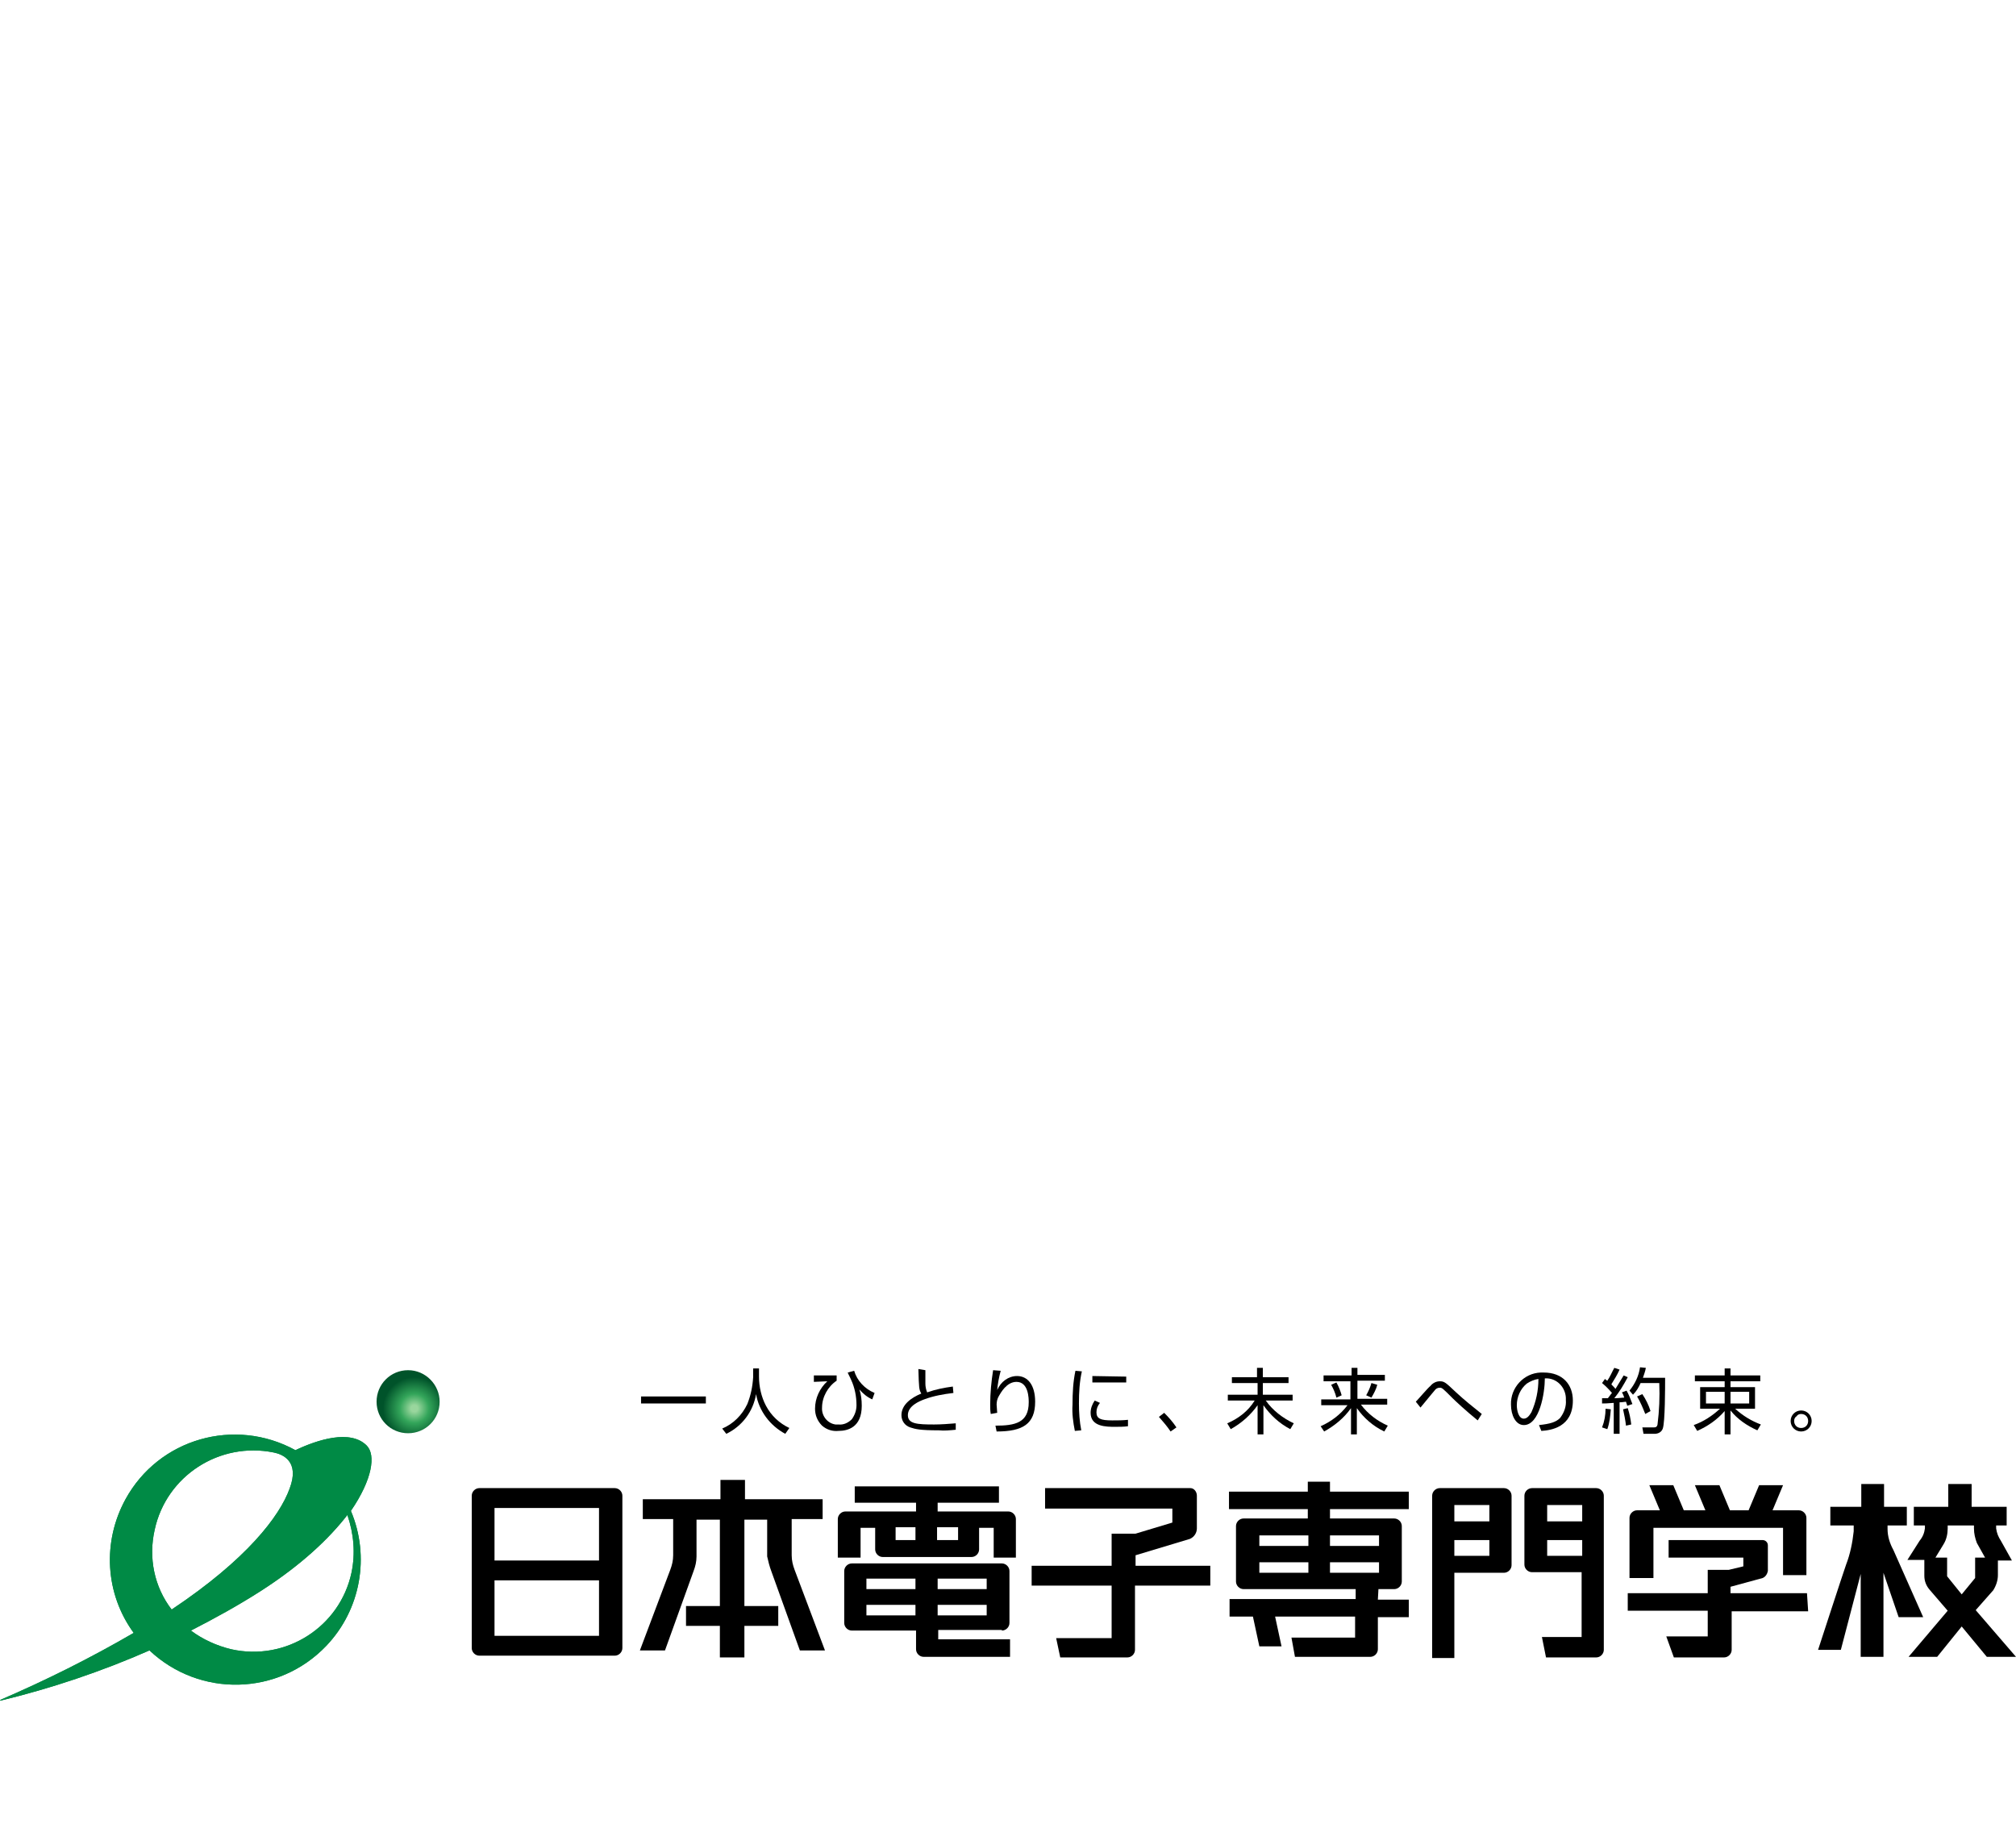
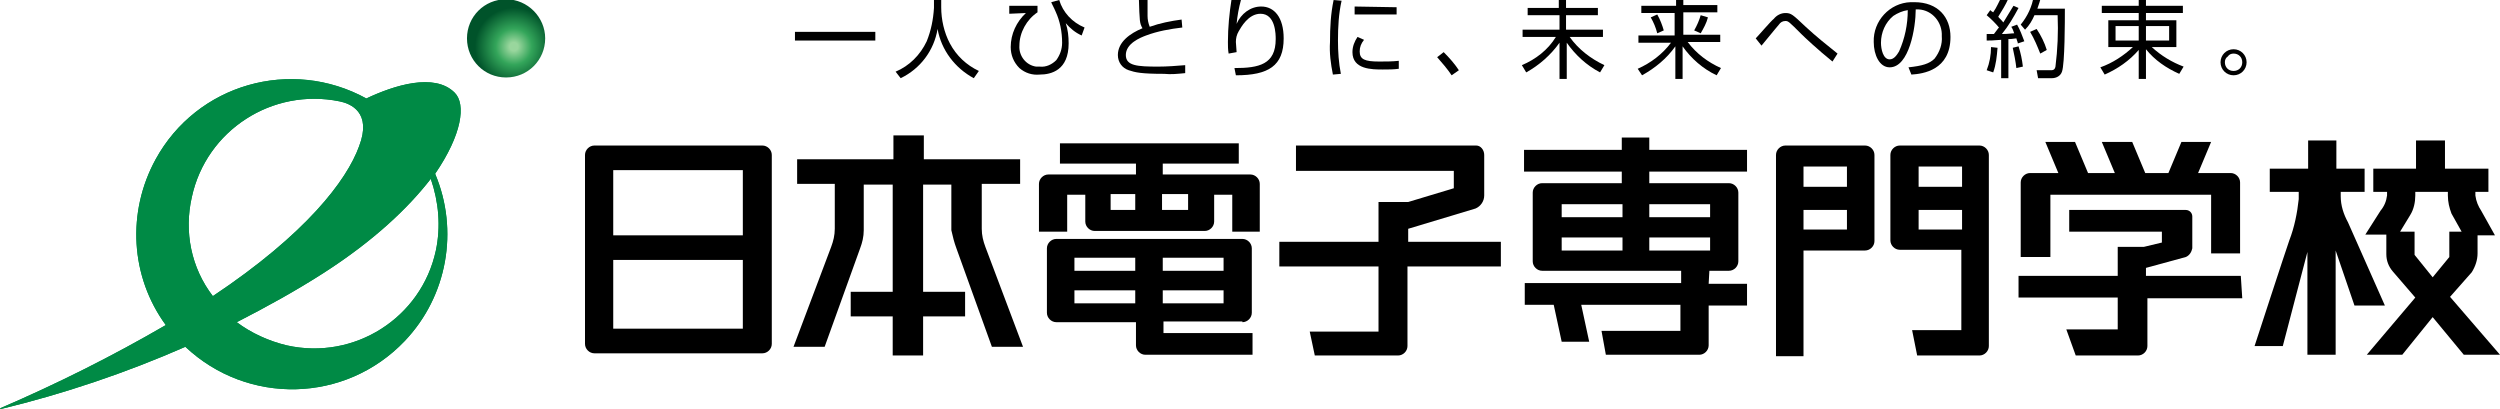
- <svg xmlns="http://www.w3.org/2000/svg" xmlns:xlink="http://www.w3.org/1999/xlink" version="1.1" id="圖層_1" x="0px" y="0px" viewBox="0 0 345.3 313.1" style="enable-background:new 0 0 345.3 313.1;" xml:space="preserve">
+ <svg xmlns="http://www.w3.org/2000/svg" xmlns:xlink="http://www.w3.org/1999/xlink" version="1.1" id="圖層_1" x="0px" y="0px" viewBox="0 0 345.3 56.4" style="enable-background:new 0 0 345.3 56.4;" xml:space="preserve">
  <style type="text/css">
	.st0{fill:#008A45;}
	.st1{clip-path:url(#SVGID_2_);}
	.st2{fill:url(#長方形_106_1_);}
	.st3{fill:none;}
</style>
  <g id="グループ化_47" transform="translate(0 0)">
    <g id="グループ化_45" transform="translate(0 0)">
      <g id="グループ化_40">
-         <path id="パス_179" d="M82.1,254.9c-0.7,0-1.3,0.6-1.3,1.3v26.1c0,0.7,0.6,1.3,1.3,1.3h23.2c0.7,0,1.3-0.6,1.3-1.3v-26.1     c0-0.7-0.6-1.3-1.3-1.3L82.1,254.9z M102.6,280.2H84.7v-9.5h17.9L102.6,280.2z M102.6,267.3H84.7v-9h17.9L102.6,267.3z" />
-         <path id="パス_180" d="M132.1,269.1l4.9,13.6h4.3l-5.2-13.8c-0.3-0.8-0.5-1.6-0.5-2.5v-6.2h5.3v-3.4h-13.3v-3.3h-4.2v3.3h-13.3     v3.4h5.2v6.2c0,0.9-0.2,1.7-0.5,2.5l-5.2,13.8h4.3l4.9-13.6c0.3-0.8,0.5-1.6,0.5-2.5v-6.3h4v14.8h-5.8v3.4h5.8v5.4h4.2v-5.4h5.8     v-3.4h-5.8v-14.8h3.9v6.3C131.6,267.5,131.8,268.3,132.1,269.1L132.1,269.1z" />
-         <path id="パス_181" d="M172.7,258.9h-12.1v-1.5h10.5v-2.8h-24.7v2.8h10.5v1.5h-12.1c-0.7,0-1.3,0.6-1.3,1.3l0,0v6.6h3.9v-5.1     h2.5v3.7c0,0.7,0.6,1.3,1.3,1.3h15.2c0.7,0,1.3-0.6,1.3-1.3v-3.7h2.5v5.1h3.8v-6.6C174,259.5,173.4,258.9,172.7,258.9     L172.7,258.9z M153.4,261.6h3.4v2.2h-3.4V261.6z M164.1,263.8h-3.6v-2.2h3.6V263.8z" />
-         <path id="パス_182" d="M171.6,279.3c0.7,0,1.3-0.6,1.3-1.3v-8.9c0-0.7-0.6-1.3-1.3-1.3h-25.7c-0.7,0-1.3,0.6-1.3,1.3v8.9     c0,0.7,0.6,1.3,1.3,1.3h11v3.2c0,0.7,0.6,1.3,1.3,1.3h14.8v-3h-12.3v-1.6H171.6z M160.6,270.4h8.4v1.8h-8.4V270.4z M160.6,274.9     h8.4v1.8h-8.4V274.9z M148.4,270.4h8.4v1.8h-8.4V270.4z M148.4,276.7v-1.8h8.4v1.8H148.4z" />
-         <path id="パス_183" d="M207.4,268.2h-12.9v-1.8l9.3-2.8c0.7-0.3,1.2-1,1.2-1.8v-5.6c0-0.7-0.5-1.3-1.1-1.3c0,0-0.1,0-0.1,0H179     v3.5h21.8v2.4l-6.3,1.9h-4.1v5.5h-13.7v3.4h13.7v9l-9.5,0l0.7,3.3h11.5c0.7,0,1.3-0.6,1.3-1.3v-11h12.9V268.2z" />
-         <path id="パス_184" d="M236.1,272.2h2.7c0.7,0,1.3-0.6,1.3-1.3v-9.5c0-0.7-0.6-1.3-1.3-1.3h-11v-1.6h13.5v-3h-13.5v-1.7H224     v1.7h-13.5v3H224v1.6h-11c-0.7,0-1.3,0.6-1.3,1.3v9.5c0,0.7,0.6,1.3,1.3,1.3h19.2v1.7h-21.6v3h4l1.1,5.1h3.8l-1.1-5.1h13.7v3.6     h-10.9l0.6,3.3h12.9c0.7,0,1.3-0.6,1.3-1.3V277h5.3v-3h-5.3L236.1,272.2z M224.1,269.4h-8.4v-1.8h8.4V269.4z M224.1,264.8h-8.4     V263h8.4V264.8z M227.8,263h8.4v1.8h-8.4V263z M227.8,267.6h8.4v1.8h-8.4V267.6z" />
-         <path id="パス_185" d="M249.1,283.9v-14.5h8.5c0.7,0,1.3-0.6,1.3-1.3v-11.9c0-0.7-0.6-1.3-1.3-1.3h-11c-0.7,0-1.3,0.6-1.3,1.3     v27.8H249.1z M255.1,266.5h-6v-2.7h6V266.5z M255.1,260.6h-6v-2.8h6V260.6z" />
-         <path id="パス_186" d="M264.8,283.9h8.6c0.7,0,1.3-0.6,1.3-1.3c0,0,0,0,0,0v-26.4c0-0.7-0.6-1.3-1.3-1.3c0,0,0,0,0,0h-11     c-0.7,0-1.3,0.6-1.3,1.3V268c0,0.7,0.6,1.3,1.3,1.3h8.5v11.1h-6.8L264.8,283.9z M271,266.5h-6v-2.7h6V266.5z M271,260.6h-6v-2.8     h6V260.6z" />
-         <path id="パス_187" d="M309.5,272.9h-13.1v-1.1l5.5-1.5c0.5-0.2,0.8-0.7,0.9-1.2v-4.4c0-0.5-0.4-0.9-0.9-0.9h-16.1v3h12.8v1.5     l-2.5,0.6h-3.6v4h-13.7v3h13.7v4.4h-7.1l1.3,3.6h8.6c0.7,0,1.3-0.6,1.3-1.3v-6.6h13.1L309.5,272.9z" />
-         <path id="パス_188" d="M308.1,258.7h-4.5l1.8-4.3h-4.1l-1.8,4.3h-3.2l-1.8-4.3h-4.2l1.8,4.3h-3.7l-1.8-4.3h-4.1l1.8,4.3h-3.9     c-0.7,0-1.3,0.6-1.3,1.3c0,0,0,0,0,0v10.3h4.1v-8.6h22.2v8.1h4V260C309.4,259.3,308.8,258.7,308.1,258.7L308.1,258.7z" />
-         <path id="パス_189" d="M329.4,277l-5.1-11.5c-0.6-1.1-1-2.3-1-3.6v-0.6h3.3v-3.2h-3.9v-3.9h-3.9v3.9h-5.3v3.2h4v1     c-0.2,1.9-0.6,3.9-1.3,5.7c-0.5,1.4-4.8,14.6-4.8,14.6h3.9l3.4-13v14.2h3.9v-14.4l2.6,7.6H329.4z" />
-         <path id="パス_190" d="M342.7,263.9c-0.4-0.6-0.7-1.3-0.8-2.1v-0.5h1.8v-3.2h-6v-3.9h-4v3.9h-5.9v3.2h1.9v0.5     c-0.1,0.8-0.4,1.5-0.9,2.1l-2.1,3.3h2.9v2.7c0,0.9,0.3,1.7,0.9,2.4l3.1,3.6l-6.7,7.9h4.9l4.2-5.2l4.3,5.2h5l-6.9-8l3-3.4     c0.5-0.8,0.8-1.7,0.8-2.6l0-2.5h2.4L342.7,263.9z M333.5,270v-3.2h-2l1.4-2.3c0.5-0.8,0.7-1.8,0.7-2.7v-0.5h4.5v0.5     c0,0.9,0.2,1.7,0.5,2.5l1.4,2.5h-1.7v3.5l-2.3,2.8L333.5,270z" />
+         <path id="パス_179" d="M82.1,20.1c-0.7,0-1.3,0.6-1.3,1.3v26.1c0,0.7,0.6,1.3,1.3,1.3h23.2c0.7,0,1.3-0.6,1.3-1.3V21.4     c0-0.7-0.6-1.3-1.3-1.3L82.1,20.1z M102.6,45.4H84.7v-9.5h17.9V45.4z M102.6,32.5H84.7v-9h17.9V32.5z" />
+         <path id="パス_180" d="M132.1,34.3l4.9,13.6h4.3l-5.2-13.8c-0.3-0.8-0.5-1.6-0.5-2.5v-6.2h5.3V22h-13.3v-3.3h-4.2V22h-13.3v3.4     h5.2v6.2c0,0.9-0.2,1.7-0.5,2.5l-5.2,13.8h4.3l4.9-13.6c0.3-0.8,0.5-1.6,0.5-2.5v-6.3h4v14.8h-5.8v3.4h5.8v5.4h4.2v-5.4h5.8v-3.4     h-5.8V25.5h3.9v6.3C131.6,32.7,131.8,33.5,132.1,34.3L132.1,34.3z" />
+         <path id="パス_181" d="M172.7,24.1h-12.1v-1.5h10.5v-2.8h-24.7v2.8h10.5v1.5h-12.1c-0.7,0-1.3,0.6-1.3,1.3l0,0V32h3.9v-5.1h2.5     v3.7c0,0.7,0.6,1.3,1.3,1.3h15.2c0.7,0,1.3-0.6,1.3-1.3v-3.7h2.5V32h3.8v-6.6C174,24.7,173.4,24.1,172.7,24.1L172.7,24.1z      M153.4,26.8h3.4V29h-3.4V26.8z M164.1,29h-3.6v-2.2h3.6V29z" />
+         <path id="パス_182" d="M171.6,44.5c0.7,0,1.3-0.6,1.3-1.3v-8.9c0-0.7-0.6-1.3-1.3-1.3h-25.7c-0.7,0-1.3,0.6-1.3,1.3v8.9     c0,0.7,0.6,1.3,1.3,1.3h11v3.2c0,0.7,0.6,1.3,1.3,1.3H173v-3h-12.3v-1.6h10.9V44.5z M160.6,35.6h8.4v1.8h-8.4V35.6z M160.6,40.1     h8.4v1.8h-8.4V40.1z M148.4,35.6h8.4v1.8h-8.4V35.6z M148.4,41.9v-1.8h8.4v1.8H148.4z" />
+         <path id="パス_183" d="M207.4,33.4h-12.9v-1.8l9.3-2.8c0.7-0.3,1.2-1,1.2-1.8v-5.6c0-0.7-0.5-1.3-1.1-1.3h-0.1H179v3.5h21.8V26     l-6.3,1.9h-4.1v5.5h-13.7v3.4h13.7v9h-9.5l0.7,3.3h11.5c0.7,0,1.3-0.6,1.3-1.3v-11h12.9v-3.4H207.4z" />
+         <path id="パス_184" d="M236.1,37.4h2.7c0.7,0,1.3-0.6,1.3-1.3v-9.5c0-0.7-0.6-1.3-1.3-1.3h-11v-1.6h13.5v-3h-13.5V19H224v1.7     h-13.5v3H224v1.6h-11c-0.7,0-1.3,0.6-1.3,1.3v9.5c0,0.7,0.6,1.3,1.3,1.3h19.2v1.7h-21.6v3h4l1.1,5.1h3.8l-1.1-5.1h13.7v3.6h-10.9     l0.6,3.3h12.9c0.7,0,1.3-0.6,1.3-1.3v-5.5h5.3v-3H236L236.1,37.4z M224.1,34.6h-8.4v-1.8h8.4V34.6z M224.1,30h-8.4v-1.8h8.4V30z      M227.8,28.2h8.4V30h-8.4V28.2z M227.8,32.8h8.4v1.8h-8.4V32.8z" />
+         <path id="パス_185" d="M249.1,49.1V34.6h8.5c0.7,0,1.3-0.6,1.3-1.3V21.4c0-0.7-0.6-1.3-1.3-1.3h-11c-0.7,0-1.3,0.6-1.3,1.3     v27.8h3.8V49.1z M255.1,31.7h-6V29h6V31.7z M255.1,25.8h-6V23h6V25.8z" />
+         <path id="パス_186" d="M264.8,49.1h8.6c0.7,0,1.3-0.6,1.3-1.3l0,0V21.4c0-0.7-0.6-1.3-1.3-1.3l0,0h-11c-0.7,0-1.3,0.6-1.3,1.3     v11.8c0,0.7,0.6,1.3,1.3,1.3h8.5v11.1h-6.8L264.8,49.1z M271,31.7h-6V29h6V31.7z M271,25.8h-6V23h6V25.8z" />
+         <path id="パス_187" d="M309.5,38.1h-13.1V37l5.5-1.5c0.5-0.2,0.8-0.7,0.9-1.2v-4.4c0-0.5-0.4-0.9-0.9-0.9h-16.1v3h12.8v1.5     l-2.5,0.6h-3.6v4h-13.7v3h13.7v4.4h-7.1l1.3,3.6h8.6c0.7,0,1.3-0.6,1.3-1.3v-6.6h13.1L309.5,38.1z" />
+         <path id="パス_188" d="M308.1,23.9h-4.5l1.8-4.3h-4.1l-1.8,4.3h-3.2l-1.8-4.3h-4.2l1.8,4.3h-3.7l-1.8-4.3h-4.1l1.8,4.3h-3.9     c-0.7,0-1.3,0.6-1.3,1.3l0,0v10.3h4.1v-8.6h22.2V35h4v-9.8C309.4,24.5,308.8,23.9,308.1,23.9L308.1,23.9z" />
+         <path id="パス_189" d="M329.4,42.2l-5.1-11.5c-0.6-1.1-1-2.3-1-3.6v-0.6h3.3v-3.2h-3.9v-3.9h-3.9v3.9h-5.3v3.2h4v1     c-0.2,1.9-0.6,3.9-1.3,5.7c-0.5,1.4-4.8,14.6-4.8,14.6h3.9l3.4-13V49h3.9V34.6l2.6,7.6L329.4,42.2L329.4,42.2z" />
+         <path id="パス_190" d="M342.7,29.1c-0.4-0.6-0.7-1.3-0.8-2.1v-0.5h1.8v-3.2h-6v-3.9h-4v3.9h-5.9v3.2h1.9V27     c-0.1,0.8-0.4,1.5-0.9,2.1l-2.1,3.3h2.9v2.7c0,0.9,0.3,1.7,0.9,2.4l3.1,3.6l-6.7,7.9h4.9l4.2-5.2l4.3,5.2h5l-6.9-8l3-3.4     c0.5-0.8,0.8-1.7,0.8-2.6v-2.5h2.4L342.7,29.1z M333.5,35.2V32h-2l1.4-2.3c0.5-0.8,0.7-1.8,0.7-2.7v-0.5h4.5V27     c0,0.9,0.2,1.7,0.5,2.5L340,32h-1.7v3.5l-2.3,2.8L333.5,35.2z" />
      </g>
      <g id="グループ化_44">
-         <path id="パス_191" class="st0" d="M62.8,247.6c-2.8-2.8-8.4-1-12.2,0.8c-10.4-5.7-23.4-2-29.1,8.4c-4,7.3-3.5,16.2,1.4,22.9     c-7.4,4.3-15,8.1-22.9,11.5l0.1,0.1c8.7-2.1,17.3-5,25.5-8.6c8.6,8.1,22.1,7.8,30.3-0.8c5.9-6.2,7.5-15.3,4.2-23.1     C63.8,253.4,64.4,249.2,62.8,247.6 M26.5,262c2-9.2,11.1-15.1,20.4-13.2c1.5,0.3,4.5,1.5,2.7,6.2c-1.7,4.7-7.3,12.1-20.2,20.7     C26.4,271.8,25.4,266.8,26.5,262 M60.2,269.4c-2,9.3-11.3,15.2-20.6,13.1c-2.5-0.6-4.9-1.7-6.9-3.2c4.1-2.1,8.1-4.3,12-6.8     c7-4.5,11.7-9,14.8-13C60.6,262.7,60.9,266.1,60.2,269.4" />
+         <path id="パス_191" class="st0" d="M62.8,12.8c-2.8-2.8-8.4-1-12.2,0.8c-10.4-5.7-23.4-2-29.1,8.4c-4,7.3-3.5,16.2,1.4,22.9     C15.5,49.2,7.9,53,0,56.4l0.1,0.1c8.7-2.1,17.3-5,25.5-8.6c8.6,8.1,22.1,7.8,30.3-0.8c5.9-6.2,7.5-15.3,4.2-23.1     C63.8,18.6,64.4,14.4,62.8,12.8 M26.5,27.2c2-9.2,11.1-15.1,20.4-13.2c1.5,0.3,4.5,1.5,2.7,6.2c-1.7,4.7-7.3,12.1-20.2,20.7     C26.4,37,25.4,32,26.5,27.2 M60.2,34.6c-2,9.3-11.3,15.2-20.6,13.1c-2.5-0.6-4.9-1.7-6.9-3.2c4.1-2.1,8.1-4.3,12-6.8     c7-4.5,11.7-9,14.8-13C60.6,27.9,60.9,31.3,60.2,34.6" />
        <g id="グループ化_43">
          <g>
-             <defs>
-               <path id="SVGID_1_" d="M75.3,240.1c0,3-2.4,5.4-5.4,5.4c-3,0-5.4-2.4-5.4-5.4c0-3,2.4-5.4,5.4-5.4        C72.9,234.7,75.3,237.2,75.3,240.1C75.3,240.1,75.3,240.1,75.3,240.1z" />
-             </defs>
-             <clipPath id="SVGID_2_">
-               <use xlink:href="#SVGID_1_" style="overflow:visible;" />
-             </clipPath>
-             <g id="グループ化_42" class="st1">
-               <g id="グループ化_41">
-                 <radialGradient id="長方形_106_1_" cx="-461.332" cy="583.969" r="0.5" gradientTransform="matrix(10.8138 0 0 10.811 5059.723 -6072.06)" gradientUnits="userSpaceOnUse">
-                   <stop offset="0" style="stop-color:#99D69D" />
-                   <stop offset="0.107" style="stop-color:#99D69D" />
-                   <stop offset="0.461" style="stop-color:#33A55A" />
-                   <stop offset="0.994" style="stop-color:#00532A" />
-                   <stop offset="1" style="stop-color:#00532A" />
-                 </radialGradient>
-                 <rect id="長方形_106" x="64.5" y="234.7" class="st2" width="10.8" height="10.8" />
-                 <path id="パス_192" class="st3" d="M64.5,240.1c0,3,2.4,5.4,5.4,5.4c3,0,5.4-2.4,5.4-5.4s-2.4-5.4-5.4-5.4         c-1.4,0-2.8,0.6-3.8,1.6C65.1,237.3,64.5,238.7,64.5,240.1" />
+             <g>
+               <defs>
+                 <path id="SVGID_1_" d="M75.3,5.3c0,3-2.4,5.4-5.4,5.4s-5.4-2.4-5.4-5.4s2.4-5.4,5.4-5.4C72.9-0.1,75.3,2.4,75.3,5.3L75.3,5.3         z" />
+               </defs>
+               <clipPath id="SVGID_2_">
+                 <use xlink:href="#SVGID_1_" style="overflow:visible;" />
+               </clipPath>
+               <g id="グループ化_42" class="st1">
+                 <g id="グループ化_41">
+                   <radialGradient id="長方形_106_1_" cx="-923.262" cy="-297.674" r="0.5" gradientTransform="matrix(10.8138 0 0 -10.811 10054.947 -3211.721)" gradientUnits="userSpaceOnUse">
+                     <stop offset="0" style="stop-color:#99D69D" />
+                     <stop offset="0.107" style="stop-color:#99D69D" />
+                     <stop offset="0.461" style="stop-color:#33A55A" />
+                     <stop offset="0.994" style="stop-color:#00532A" />
+                     <stop offset="1" style="stop-color:#00532A" />
+                   </radialGradient>
+                   <rect id="長方形_106" x="64.5" y="-0.1" class="st2" width="10.8" height="10.8" />
+                   <path id="パス_192" class="st3" d="M64.5,5.3c0,3,2.4,5.4,5.4,5.4s5.4-2.4,5.4-5.4s-2.4-5.4-5.4-5.4          c-1.4,0-2.8,0.6-3.8,1.6C65.1,2.5,64.5,3.9,64.5,5.3" />
+                 </g>
              </g>
            </g>
          </g>
-           <path id="パス_194" class="st0" d="M62.8,247.6c-2.8-2.8-8.4-1-12.2,0.8c-10.4-5.7-23.4-2-29.1,8.4c-4,7.3-3.5,16.2,1.4,22.9      c-7.4,4.3-15,8.1-22.9,11.5l0.1,0.1c8.7-2.1,17.3-5,25.5-8.6c8.6,8.1,22.1,7.8,30.3-0.8c5.9-6.2,7.5-15.3,4.2-23.1      C63.8,253.4,64.4,249.2,62.8,247.6z M26.5,262c2-9.2,11.1-15.1,20.4-13.2c1.5,0.3,4.5,1.5,2.7,6.2c-1.7,4.7-7.3,12.1-20.2,20.7      C26.4,271.8,25.4,266.8,26.5,262z M60.2,269.4c-2,9.3-11.2,15.2-20.6,13.1c-2.5-0.6-4.9-1.7-6.9-3.2c4.1-2.1,8.1-4.3,12-6.8      c7-4.5,11.7-9,14.8-13C60.6,262.7,60.9,266.1,60.2,269.4L60.2,269.4z" />
+           <path id="パス_194" class="st0" d="M62.8,12.8c-2.8-2.8-8.4-1-12.2,0.8c-10.4-5.7-23.4-2-29.1,8.4c-4,7.3-3.5,16.2,1.4,22.9      C15.5,49.2,7.9,53,0,56.4l0.1,0.1c8.7-2.1,17.3-5,25.5-8.6c8.6,8.1,22.1,7.8,30.3-0.8c5.9-6.2,7.5-15.3,4.2-23.1      C63.8,18.6,64.4,14.4,62.8,12.8z M26.5,27.2c2-9.2,11.1-15.1,20.4-13.2c1.5,0.3,4.5,1.5,2.7,6.2c-1.7,4.7-7.3,12.1-20.2,20.7      C26.4,37,25.4,32,26.5,27.2z M60.2,34.6c-2,9.3-11.2,15.2-20.6,13.1c-2.5-0.6-4.9-1.7-6.9-3.2c4.1-2.1,8.1-4.3,12-6.8      c7-4.5,11.7-9,14.8-13C60.6,27.9,60.9,31.3,60.2,34.6L60.2,34.6z" />
        </g>
      </g>
    </g>
    <g id="グループ化_46" transform="translate(0 0)">
-       <path id="パス_195" d="M120.9,239.2v1.2h-11.1v-1.2H120.9z" />
-       <path id="パス_196" d="M130,234.3v1.5c0,1.7,0.4,3.5,1.2,5c0.9,1.7,2.3,3,4,3.8l-0.7,1c-2.6-1.4-4.5-3.9-5-6.8    c-0.5,3-2.4,5.5-5.1,6.8l-0.7-0.9c1.9-0.8,3.4-2.3,4.3-4.2c0.6-1.5,0.9-3,1-4.6v-1.5H130z" />
-       <path id="パス_197" d="M143.3,235.5v1c-1.5,1-2.5,2.8-2.5,4.6c-0.1,1.4,0.9,2.7,2.3,2.9c0.2,0,0.3,0,0.5,0    c0.9,0.1,1.7-0.3,2.3-0.9c0.5-0.7,0.8-1.5,0.8-2.4c0-1.5-0.3-3-0.9-4.3c-0.2-0.5-0.6-1.2-0.6-1.3l1.1-0.3c0.5,1.7,1.8,3.1,3.5,3.8    l-0.4,1.1c-0.9-0.4-1.6-1-2.2-1.7c0.3,0.9,0.4,1.8,0.4,2.8c0,3.7-2.4,4.3-4,4.3c-1,0.1-2-0.2-2.8-0.9c-0.8-0.8-1.2-1.8-1.2-2.9    c0-1.8,0.8-3.5,2.1-4.7l-2.3,0.1v-1.1H143.3z" />
-       <path id="パス_198" d="M158.5,234.7c0,0.9,0,1.5,0,2.3c0,0.5,0.1,1,0.3,1.5c1.4-0.5,2.9-0.8,4.4-1l0.1,1.1    c-1.7,0.2-3.4,0.5-5,1.1c-0.8,0.3-2.8,1.1-2.8,2.7c0,1.5,1.6,1.6,4.5,1.6c1.2,0,2.5-0.1,3.7-0.2l0,1.1c-1,0.1-2,0.2-2.9,0.1    c-3.2,0-4-0.2-4.9-0.5c-0.9-0.3-1.5-1.1-1.5-2.1c0-1.8,1.7-3,3.4-3.7c-0.4-0.7-0.4-0.9-0.5-4.2L158.5,234.7z" />
-       <path id="パス_199" d="M171.4,234.8c-0.3,1.1-0.5,2.2-0.6,3.3c0.6-1.4,1.9-2.4,3.4-2.4c1.8,0,3.1,1.5,3.1,4.4    c0,3.8-2.1,5.1-6.6,5.1l-0.2-1c3.4,0,5.7-0.5,5.7-4c0-0.6,0-3.5-2.1-3.5c-1.7,0-2.7,1.9-3,2.4c-0.3,0.5-0.4,1-0.4,1.5    c0,0.1,0.1,1.3,0.1,1.4l-1.1,0.2c-0.1-0.5-0.1-1.1-0.1-1.6c0-2,0.2-4,0.5-5.9L171.4,234.8z" />
-       <path id="パス_200" d="M185.3,234.9c-0.4,1.8-0.5,3.6-0.5,5.5c0,1.5,0.1,3.1,0.4,4.6l-1.1,0.1c-0.3-1.5-0.5-3-0.4-4.5    c0-2,0.1-3.9,0.5-5.8L185.3,234.9z M188.4,240.3c-0.4,0.5-0.6,1-0.6,1.6c0,1.1,0.7,1.4,2.7,1.4c0.9,0,1.8,0,2.7-0.1v1.1    c-0.7,0.1-1.5,0.1-2.2,0.1c-1.5,0-4.2,0-4.2-2.4c0-0.8,0.3-1.5,0.7-2.1L188.4,240.3z M192.9,235.8v1h-5.8v-1.1L192.9,235.8z" />
-       <path id="パス_201" d="M200.5,245.2c-0.6-0.9-1.3-1.7-2-2.5l0.9-0.7c0.8,0.8,1.5,1.6,2.1,2.5L200.5,245.2z" />
-       <path id="パス_202" d="M215.3,235.9v-1.6h1v1.6h4.4v1h-4.4v2h5.1v1h-4.6c1.2,1.7,2.9,3,4.8,3.9l-0.6,1c-1.9-1-3.4-2.4-4.6-4.1v5    h-1v-5c-1.2,1.7-2.8,3.1-4.6,4.1l-0.6-1c1.9-0.8,3.6-2.1,4.7-3.9h-4.6v-1h5.1v-2H211v-1H215.3z" />
-       <path id="パス_203" d="M231.5,235.5v-1.2h1v1.2h4.7v1h-4.7v3.1h5.1v1h-4.5c1.2,1.6,2.8,2.8,4.6,3.6l-0.6,1    c-1.9-0.9-3.5-2.3-4.7-4v4.5h-1v-4.5c-1.2,1.7-2.8,3-4.6,4l-0.6-0.9c1.8-0.8,3.4-2,4.6-3.6h-4.5v-1h5v-3.1h-4.6v-1H231.5z     M228.9,239.4c-0.2-0.8-0.5-1.5-0.9-2.2l0.9-0.4c0.4,0.7,0.7,1.5,0.9,2.2L228.9,239.4z M234,239c0.4-0.7,0.7-1.4,0.9-2.1l1,0.3    c-0.2,0.8-0.6,1.5-1,2.2L234,239z" />
-       <path id="パス_204" d="M253.1,243.3c-2.1-1.7-3.9-3.4-4.3-3.8c-1.7-1.7-1.8-1.8-2.2-1.8c-0.4,0-0.7,0.2-0.9,0.5    c-0.2,0.2-0.4,0.5-2.4,2.9l-0.8-1c0.4-0.4,2.1-2.4,2.5-2.7c0.4-0.5,1-0.8,1.6-0.8c0.8,0,1,0.2,2.8,1.9c1.4,1.3,2.9,2.5,4.4,3.7    L253.1,243.3z" />
-       <path id="パス_205" d="M263.6,244.1c1.9-0.2,2.9-0.5,3.6-1.2c0.7-0.9,1.1-2,1-3.1c0.1-1.9-1.3-3.6-3.2-3.7c-0.1,0-0.3,0-0.4,0    c0,2.5-0.9,8-3.6,8c-1.4,0-2.2-1.7-2.2-3.5c-0.1-2.9,2.2-5.4,5.1-5.5c0.2,0,0.4,0,0.5,0c3.3,0,5,2.1,5,4.8c0,4.6-3.8,5.1-5.4,5.2    L263.6,244.1z M261.5,237c-1.1,0.9-1.7,2.3-1.7,3.7c0,0.9,0.3,2.3,1.2,2.3c0.6,0,1-0.6,1.3-1.1c0.8-1.8,1.2-3.7,1.2-5.7    C262.8,236.3,262.1,236.6,261.5,237L261.5,237z" />
-       <path id="パス_206" d="M278.8,235.9c-0.7,1.3-1.4,2.5-2.3,3.6c0.9,0,1.3-0.1,1.7-0.1c-0.1-0.3-0.2-0.6-0.4-0.9l0.8-0.3    c0.4,0.7,0.7,1.5,1,2.3l-0.9,0.3c0-0.2-0.1-0.3-0.2-0.7c-0.7,0.1-0.9,0.1-1.1,0.1v5.4h-1v-5.3c-1.2,0.1-1.5,0.1-2,0.1l0-0.9    c0.3,0,0.4,0,1,0c0.4-0.5,0.5-0.7,0.7-0.9c-0.5-0.6-1.1-1.2-1.7-1.7l0.5-0.7c0.1,0.1,0.2,0.2,0.4,0.3c0.5-0.7,0.8-1.5,1.2-2.2    l0.9,0.3c-0.4,0.9-0.9,1.7-1.4,2.5c0,0.1,0.4,0.4,0.7,0.8c0.5-0.8,0.9-1.5,1.4-2.3L278.8,235.9z M274.4,244.5    c0.4-1,0.6-2.1,0.6-3.2l0.9,0.1c-0.1,1.2-0.2,2.3-0.6,3.4L274.4,244.5z M278.5,244.2c-0.1-0.9-0.3-1.9-0.5-2.8l0.8-0.2    c0.3,0.9,0.5,1.9,0.6,2.8L278.5,244.2z M279.1,238.2c0.9-1.1,1.6-2.5,1.8-4l1,0.1c-0.1,0.6-0.3,1.1-0.5,1.7h3.8    c0,1.6,0,7.6-0.4,8.7c-0.2,0.6-0.8,0.9-1.4,0.9h-1.9l-0.2-1.1l1.9,0c0.3,0,0.6,0,0.7-0.5c0.3-2.4,0.4-4.7,0.3-7.1H281    c-0.3,0.7-0.7,1.4-1.3,2L279.1,238.2z M281.8,242.2c-0.4-1-0.8-2-1.4-3l0.9-0.4c0.6,0.9,1.1,1.9,1.4,2.9L281.8,242.2z" />
-       <path id="パス_207" d="M301,245c-1.8-0.8-3.4-1.9-4.6-3.4v4.1h-1v-4c-1.3,1.5-2.9,2.6-4.7,3.4l-0.6-1c1.7-0.6,3.2-1.6,4.5-2.8    h-3.4v-3.7h4.2v-1h-5.1v-1h5.1v-1.2h1v1.2h5.1v1h-5.1v1h4.2v3.7h-3.4c1.3,1.2,2.8,2.1,4.4,2.7L301,245z M295.4,238.4h-3.2v2h3.2    V238.4z M299.6,238.4h-3.2v2h3.2V238.4z" />
-       <path id="パス_208" d="M310.3,243.4c0,1-0.8,1.8-1.8,1.8c-1,0-1.8-0.8-1.8-1.8c0-1,0.8-1.8,1.8-1.8    C309.5,241.6,310.3,242.4,310.3,243.4z M307.3,243.4c0,0.7,0.5,1.2,1.2,1.2s1.2-0.5,1.2-1.2s-0.5-1.2-1.2-1.2    c-0.3,0-0.6,0.1-0.8,0.4C307.4,242.8,307.3,243.1,307.3,243.4z" />
+       <path id="パス_195" d="M120.9,4.4v1.2h-11.1V4.4H120.9z" />
+       <path id="パス_196" d="M130-0.5V1c0,1.7,0.4,3.5,1.2,5c0.9,1.7,2.3,3,4,3.8l-0.7,1c-2.6-1.4-4.5-3.9-5-6.8    c-0.5,3-2.4,5.5-5.1,6.8l-0.7-0.9c1.9-0.8,3.4-2.3,4.3-4.2c0.6-1.5,0.9-3,1-4.6v-1.5h1V-0.5z" />
+       <path id="パス_197" d="M143.3,0.7v1c-1.5,1-2.5,2.8-2.5,4.6c-0.1,1.4,0.9,2.7,2.3,2.9c0.2,0,0.3,0,0.5,0    c0.9,0.1,1.7-0.3,2.3-0.9c0.5-0.7,0.8-1.5,0.8-2.4c0-1.5-0.3-3-0.9-4.3c-0.2-0.5-0.6-1.2-0.6-1.3l1.1-0.3c0.5,1.7,1.8,3.1,3.5,3.8    l-0.4,1.1c-0.9-0.4-1.6-1-2.2-1.7c0.3,0.9,0.4,1.8,0.4,2.8c0,3.7-2.4,4.3-4,4.3c-1,0.1-2-0.2-2.8-0.9c-0.8-0.8-1.2-1.8-1.2-2.9    c0-1.8,0.8-3.5,2.1-4.7l-2.3,0.1V0.8h3.9V0.7z" />
+       <path id="パス_198" d="M158.5-0.1c0,0.9,0,1.5,0,2.3c0,0.5,0.1,1,0.3,1.5c1.4-0.5,2.9-0.8,4.4-1l0.1,1.1c-1.7,0.2-3.4,0.5-5,1.1    c-0.8,0.3-2.8,1.1-2.8,2.7c0,1.5,1.6,1.6,4.5,1.6c1.2,0,2.5-0.1,3.7-0.2v1.1c-1,0.1-2,0.2-2.9,0.1c-3.2,0-4-0.2-4.9-0.5    s-1.5-1.1-1.5-2.1c0-1.8,1.7-3,3.4-3.7c-0.4-0.7-0.4-0.9-0.5-4.2L158.5-0.1z" />
+       <path id="パス_199" d="M171.4,0c-0.3,1.1-0.5,2.2-0.6,3.3c0.6-1.4,1.9-2.4,3.4-2.4c1.8,0,3.1,1.5,3.1,4.4c0,3.8-2.1,5.1-6.6,5.1    l-0.2-1c3.4,0,5.7-0.5,5.7-4c0-0.6,0-3.5-2.1-3.5c-1.7,0-2.7,1.9-3,2.4s-0.4,1-0.4,1.5c0,0.1,0.1,1.3,0.1,1.4l-1.1,0.2    c-0.1-0.5-0.1-1.1-0.1-1.6c0-2,0.2-4,0.5-5.9L171.4,0z" />
+       <path id="パス_200" d="M185.3,0.1c-0.4,1.8-0.5,3.6-0.5,5.5c0,1.5,0.1,3.1,0.4,4.6l-1.1,0.1c-0.3-1.5-0.5-3-0.4-4.5    c0-2,0.1-3.9,0.5-5.8L185.3,0.1z M188.4,5.5c-0.4,0.5-0.6,1-0.6,1.6c0,1.1,0.7,1.4,2.7,1.4c0.9,0,1.8,0,2.7-0.1v1.1    c-0.7,0.1-1.5,0.1-2.2,0.1c-1.5,0-4.2,0-4.2-2.4c0-0.8,0.3-1.5,0.7-2.1L188.4,5.5z M192.9,1v1h-5.8V0.9L192.9,1z" />
+       <path id="パス_201" d="M200.5,10.4c-0.6-0.9-1.3-1.7-2-2.5l0.9-0.7c0.8,0.8,1.5,1.6,2.1,2.5L200.5,10.4z" />
+       <path id="パス_202" d="M215.3,1.1v-1.6h1v1.6h4.4v1h-4.4v2h5.1v1h-4.6c1.2,1.7,2.9,3,4.8,3.9l-0.6,1c-1.9-1-3.4-2.4-4.6-4.1v5    h-1v-5c-1.2,1.7-2.8,3.1-4.6,4.1l-0.6-1c1.9-0.8,3.6-2.1,4.7-3.9h-4.6v-1h5.1v-2H211v-1H215.3z" />
+       <path id="パス_203" d="M231.5,0.7v-1.2h1v1.2h4.7v1h-4.7v3.1h5.1v1h-4.5c1.2,1.6,2.8,2.8,4.6,3.6l-0.6,1c-1.9-0.9-3.5-2.3-4.7-4    v4.5h-1V6.4c-1.2,1.7-2.8,3-4.6,4l-0.6-0.9c1.8-0.8,3.4-2,4.6-3.6h-4.5v-1h5V1.8h-4.6v-1h4.8V0.7z M228.9,4.6    c-0.2-0.8-0.5-1.5-0.9-2.2l0.9-0.4c0.4,0.7,0.7,1.5,0.9,2.2L228.9,4.6z M234,4.2c0.4-0.7,0.7-1.4,0.9-2.1l1,0.3    c-0.2,0.8-0.6,1.5-1,2.2L234,4.2z" />
+       <path id="パス_204" d="M253.1,8.5c-2.1-1.7-3.9-3.4-4.3-3.8c-1.7-1.7-1.8-1.8-2.2-1.8s-0.7,0.2-0.9,0.5    c-0.2,0.2-0.4,0.5-2.4,2.9l-0.8-1c0.4-0.4,2.1-2.4,2.5-2.7c0.4-0.5,1-0.8,1.6-0.8c0.8,0,1,0.2,2.8,1.9c1.4,1.3,2.9,2.5,4.4,3.7    L253.1,8.5z" />
+       <path id="パス_205" d="M263.6,9.3c1.9-0.2,2.9-0.5,3.6-1.2c0.7-0.9,1.1-2,1-3.1c0.1-1.9-1.3-3.6-3.2-3.7c-0.1,0-0.3,0-0.4,0    c0,2.5-0.9,8-3.6,8c-1.4,0-2.2-1.7-2.2-3.5c-0.1-2.9,2.2-5.4,5.1-5.5c0.2,0,0.4,0,0.5,0c3.3,0,5,2.1,5,4.8c0,4.6-3.8,5.1-5.4,5.2    L263.6,9.3z M261.5,2.2c-1.1,0.9-1.7,2.3-1.7,3.7c0,0.9,0.3,2.3,1.2,2.3c0.6,0,1-0.6,1.3-1.1c0.8-1.8,1.2-3.7,1.2-5.7    C262.8,1.5,262.1,1.8,261.5,2.2L261.5,2.2z" />
+       <path id="パス_206" d="M278.8,1.1c-0.7,1.3-1.4,2.5-2.3,3.6c0.9,0,1.3-0.1,1.7-0.1c-0.1-0.3-0.2-0.6-0.4-0.9l0.8-0.3    c0.4,0.7,0.7,1.5,1,2.3L278.7,6c0-0.2-0.1-0.3-0.2-0.7c-0.7,0.1-0.9,0.1-1.1,0.1v5.4h-1V5.5c-1.2,0.1-1.5,0.1-2,0.1V4.7    c0.3,0,0.4,0,1,0c0.4-0.5,0.5-0.7,0.7-0.9c-0.5-0.6-1.1-1.2-1.7-1.7l0.5-0.7c0.1,0.1,0.2,0.2,0.4,0.3c0.5-0.7,0.8-1.5,1.2-2.2    l0.9,0.3c-0.4,0.9-0.9,1.7-1.4,2.5c0,0.1,0.4,0.4,0.7,0.8c0.5-0.8,0.9-1.5,1.4-2.3L278.8,1.1z M274.4,9.7c0.4-1,0.6-2.1,0.6-3.2    l0.9,0.1c-0.1,1.2-0.2,2.3-0.6,3.4L274.4,9.7z M278.5,9.4c-0.1-0.9-0.3-1.9-0.5-2.8l0.8-0.2c0.3,0.9,0.5,1.9,0.6,2.8L278.5,9.4z     M279.1,3.4c0.9-1.1,1.6-2.5,1.8-4l1,0.1c-0.1,0.6-0.3,1.1-0.5,1.7h3.8c0,1.6,0,7.6-0.4,8.7c-0.2,0.6-0.8,0.9-1.4,0.9h-1.9    l-0.2-1.1h1.9c0.3,0,0.6,0,0.7-0.5c0.3-2.4,0.4-4.7,0.3-7.1H281c-0.3,0.7-0.7,1.4-1.3,2L279.1,3.4z M281.8,7.4c-0.4-1-0.8-2-1.4-3    l0.9-0.4c0.6,0.9,1.1,1.9,1.4,2.9L281.8,7.4z" />
+       <path id="パス_207" d="M301,10.2c-1.8-0.8-3.4-1.9-4.6-3.4v4.1h-1v-4c-1.3,1.5-2.9,2.6-4.7,3.4l-0.6-1c1.7-0.6,3.2-1.6,4.5-2.8    h-3.4V2.8h4.2v-1h-5.1v-1h5.1v-1.2h1v1.2h5.1v1h-5.1v1h4.2v3.7h-3.4c1.3,1.2,2.8,2.1,4.4,2.7L301,10.2z M295.4,3.6h-3.2v2h3.2V3.6    z M299.6,3.6h-3.2v2h3.2V3.6z" />
+       <path id="パス_208" d="M310.3,8.6c0,1-0.8,1.8-1.8,1.8s-1.8-0.8-1.8-1.8s0.8-1.8,1.8-1.8C309.5,6.8,310.3,7.6,310.3,8.6z     M307.3,8.6c0,0.7,0.5,1.2,1.2,1.2s1.2-0.5,1.2-1.2s-0.5-1.2-1.2-1.2c-0.3,0-0.6,0.1-0.8,0.4C307.4,8,307.3,8.3,307.3,8.6z" />
    </g>
  </g>
</svg>
